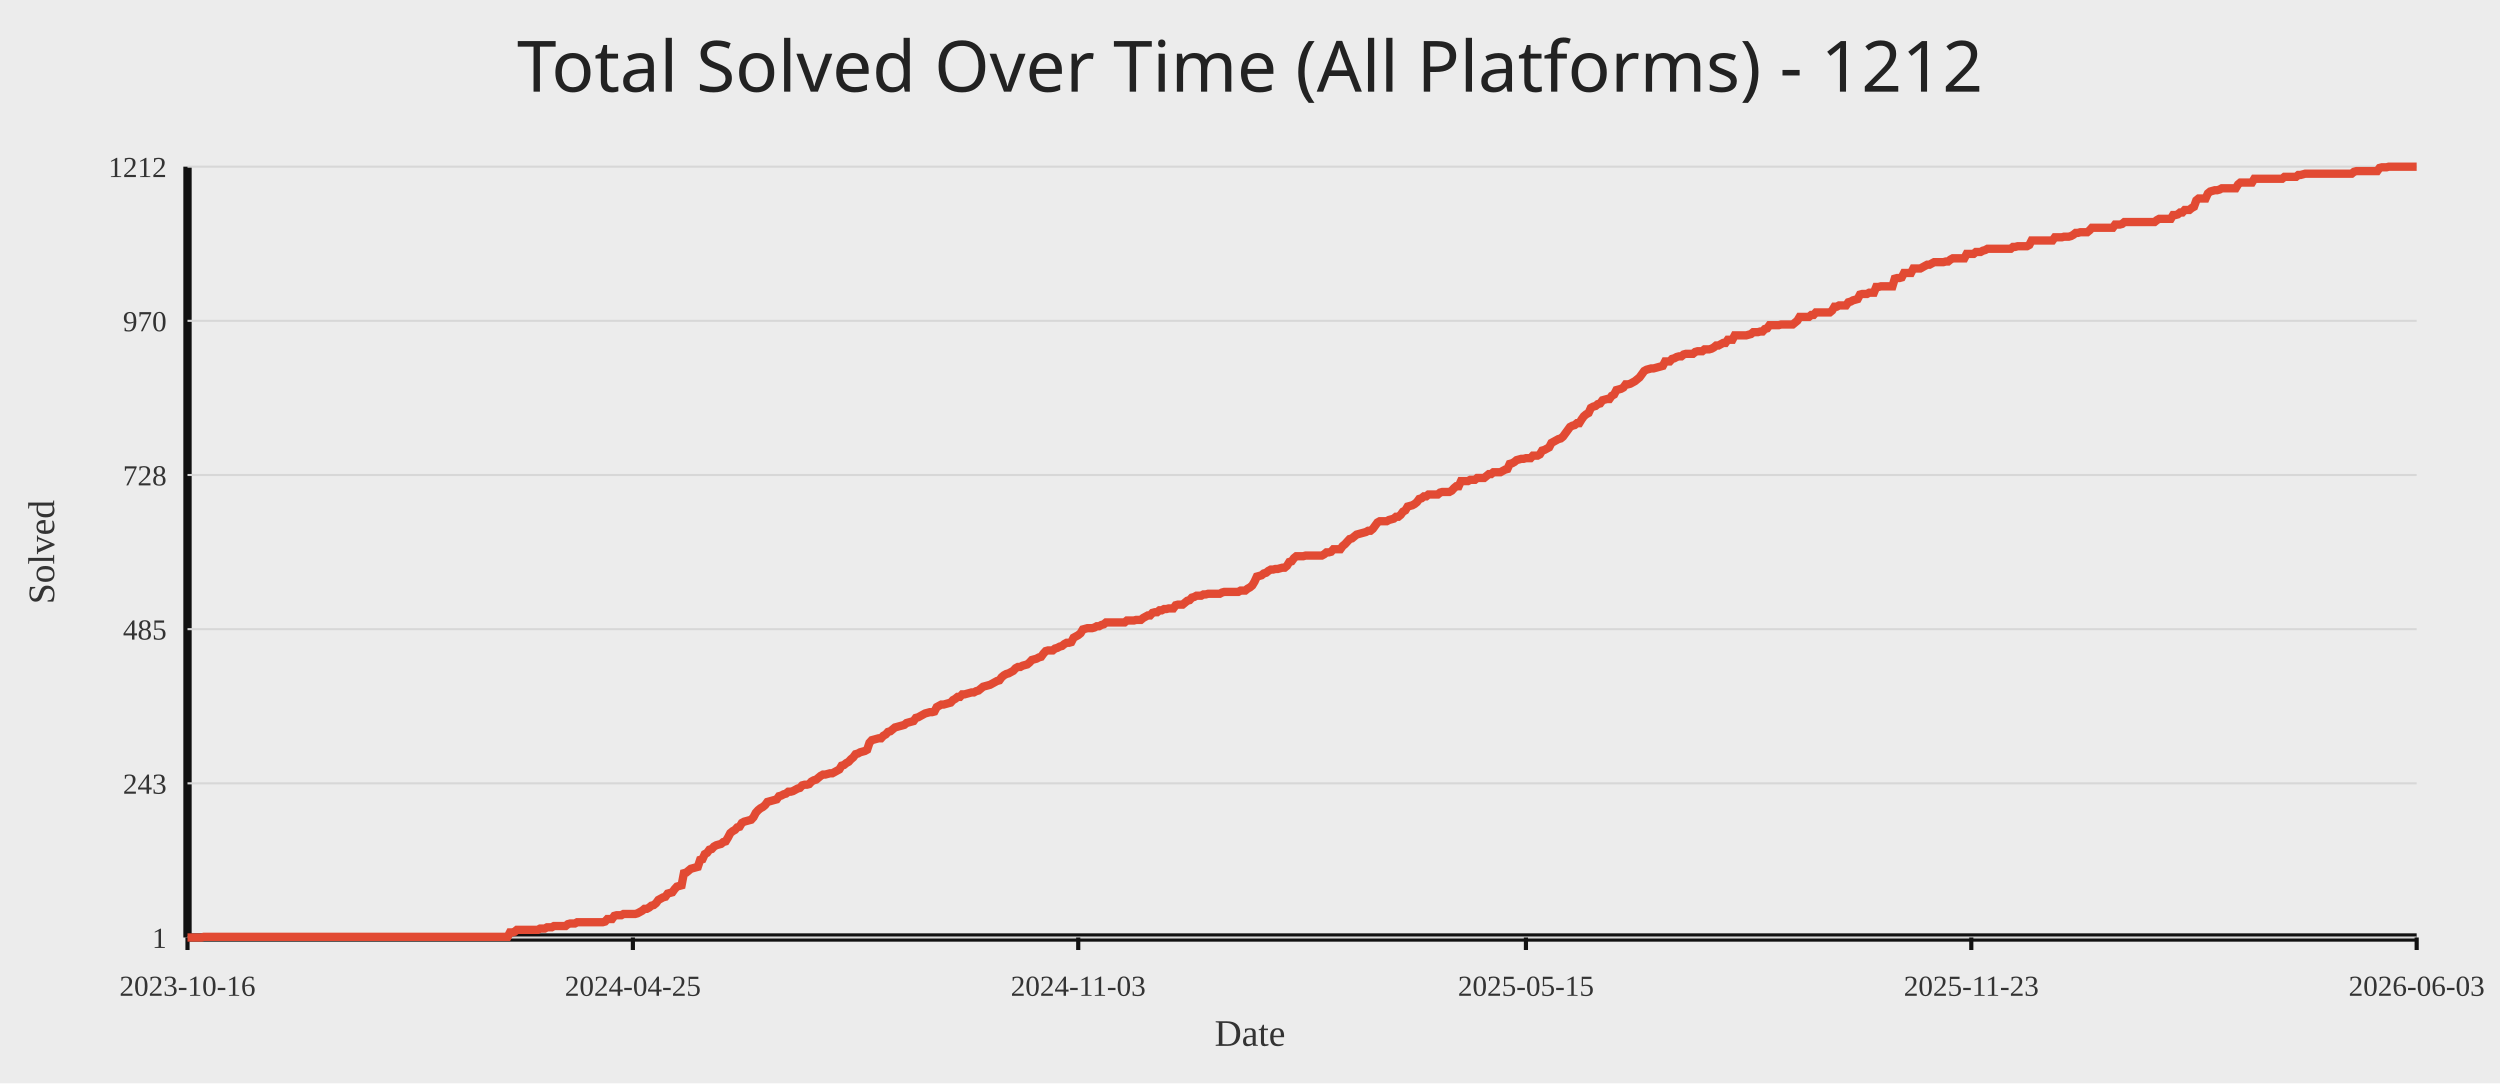
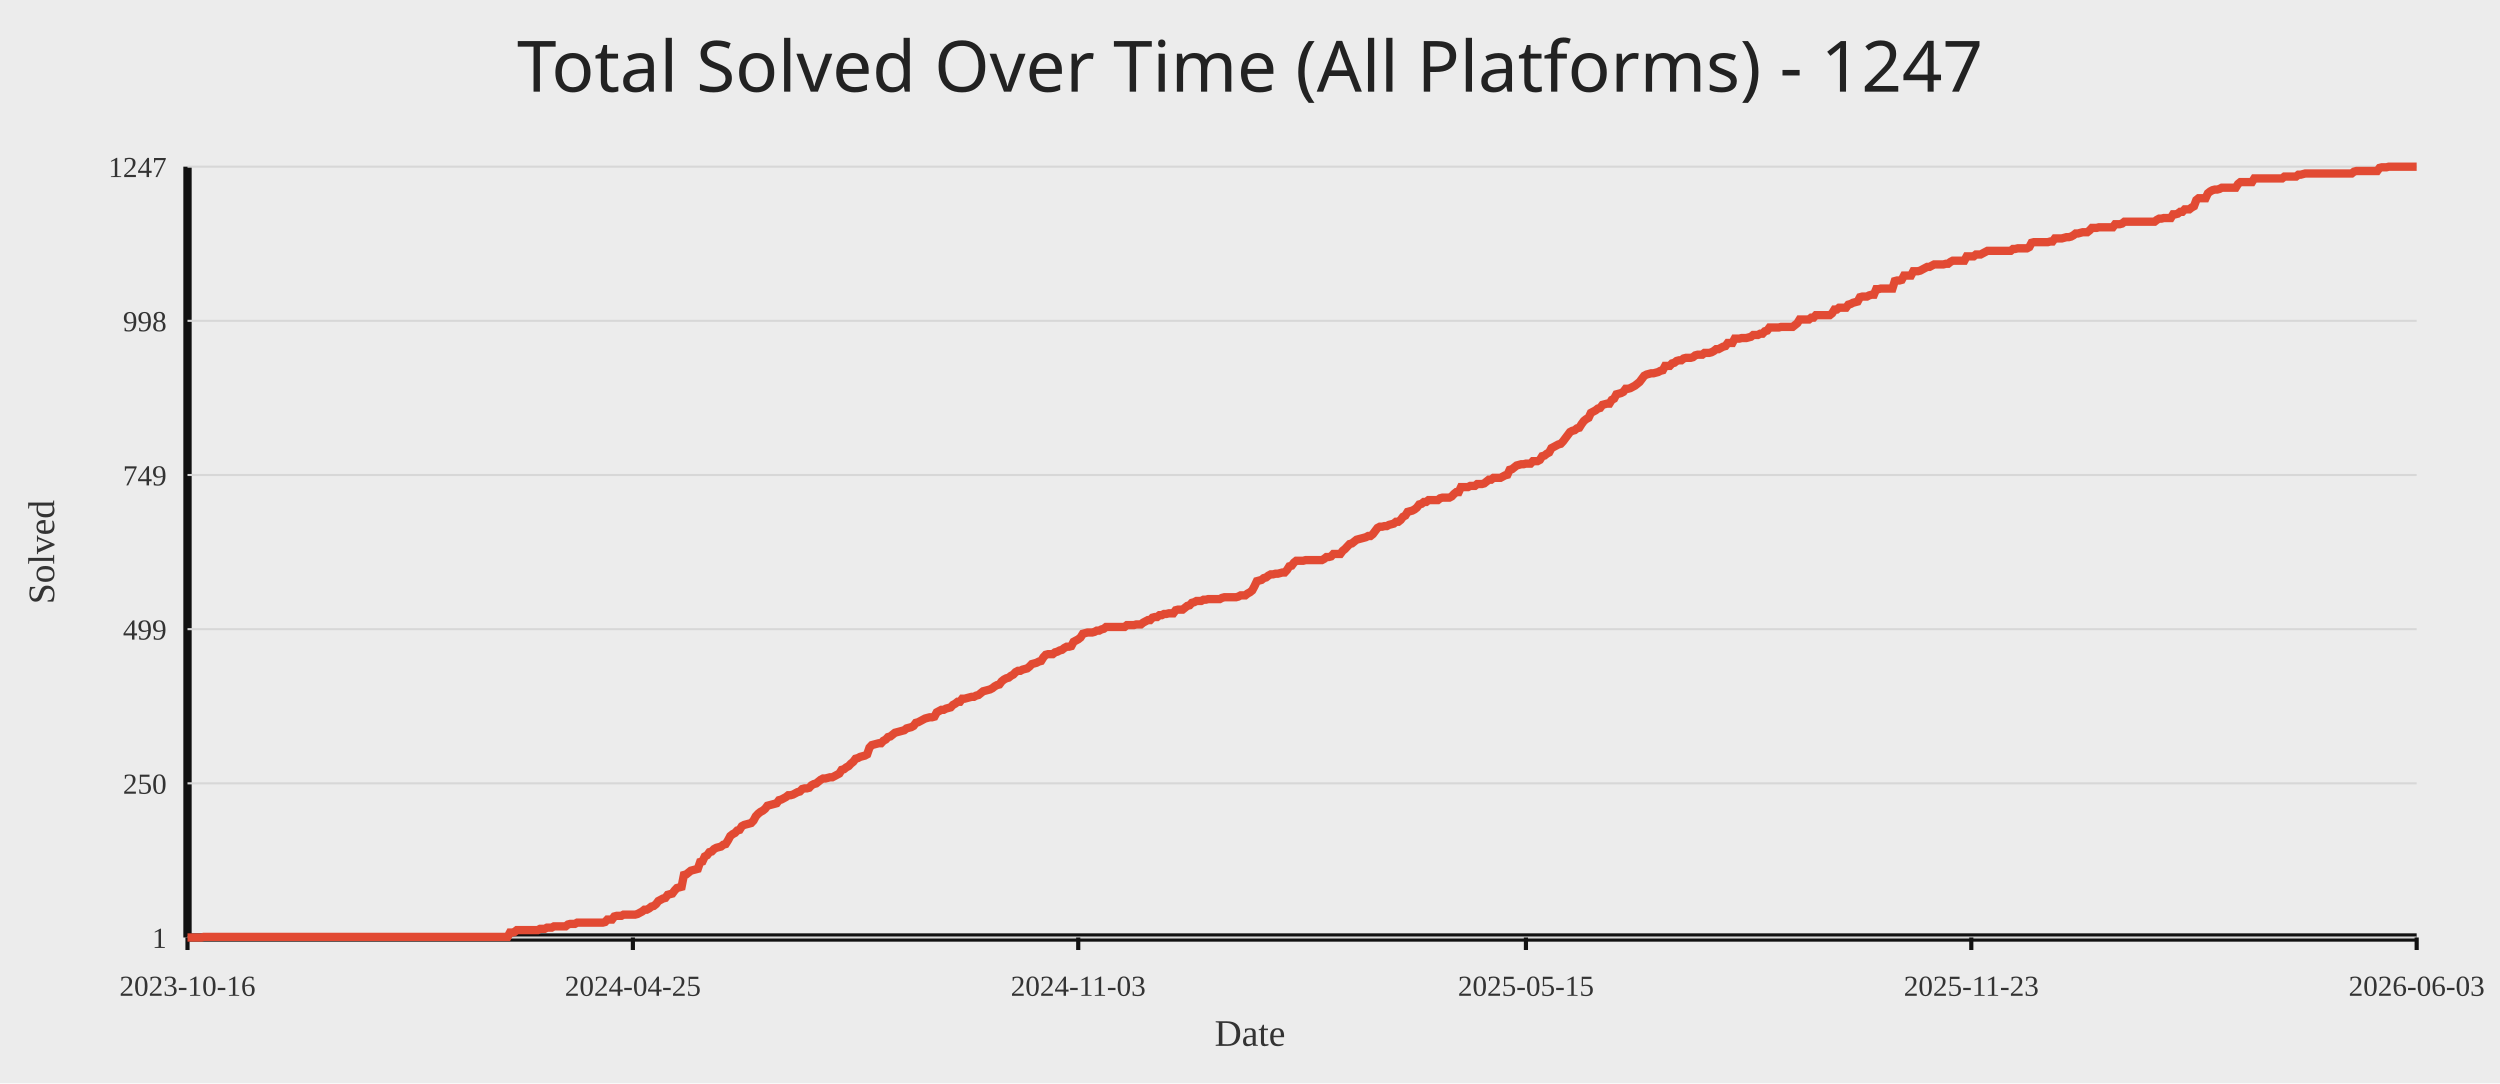
<svg xmlns="http://www.w3.org/2000/svg" width="1200" height="520">
  <rect width="100%" height="100%" fill="#ececec" />
-   <text x="50%" y="44" text-anchor="middle" fill="#222" font-size="34" font-family="Comic Sans MS, Segoe UI">Total Solved Over Time (All Platforms) - 1212</text>
+   <text x="50%" y="44" text-anchor="middle" fill="#222" font-size="34" font-family="Comic Sans MS, Segoe UI">Total Solved Over Time (All Platforms) - 1247</text>
  <line x1="90" y1="450" x2="1160" y2="450" stroke="#111" stroke-width="4" />
  <line x1="90" y1="80" x2="90" y2="450" stroke="#111" stroke-width="4" />
  <line x1="90" y1="450.00" x2="1160" y2="450.00" stroke="#d7d7d7" stroke-width="1" />
  <text x="80" y="455.00" text-anchor="end" fill="#333" font-size="14">1</text>
  <line x1="90" y1="376.00" x2="1160" y2="376.00" stroke="#d7d7d7" stroke-width="1" />
-   <text x="80" y="381.00" text-anchor="end" fill="#333" font-size="14">243</text>
+   <text x="80" y="381.00" text-anchor="end" fill="#333" font-size="14">250</text>
  <line x1="90" y1="302.00" x2="1160" y2="302.00" stroke="#d7d7d7" stroke-width="1" />
-   <text x="80" y="307.00" text-anchor="end" fill="#333" font-size="14">485</text>
+   <text x="80" y="307.00" text-anchor="end" fill="#333" font-size="14">499</text>
  <line x1="90" y1="228.00" x2="1160" y2="228.00" stroke="#d7d7d7" stroke-width="1" />
-   <text x="80" y="233.00" text-anchor="end" fill="#333" font-size="14">728</text>
+   <text x="80" y="233.00" text-anchor="end" fill="#333" font-size="14">749</text>
  <line x1="90" y1="154.00" x2="1160" y2="154.00" stroke="#d7d7d7" stroke-width="1" />
-   <text x="80" y="159.00" text-anchor="end" fill="#333" font-size="14">970</text>
+   <text x="80" y="159.00" text-anchor="end" fill="#333" font-size="14">998</text>
  <line x1="90" y1="80.00" x2="1160" y2="80.00" stroke="#d7d7d7" stroke-width="1" />
-   <text x="80" y="85.00" text-anchor="end" fill="#333" font-size="14">1212</text>
+   <text x="80" y="85.00" text-anchor="end" fill="#333" font-size="14">1247</text>
  <line x1="90.00" y1="450" x2="90.00" y2="456" stroke="#111" stroke-width="2" />
  <text x="90.00" y="478" text-anchor="middle" fill="#333" font-size="14">2023-10-16</text>
  <line x1="303.78" y1="450" x2="303.78" y2="456" stroke="#111" stroke-width="2" />
  <text x="303.78" y="478" text-anchor="middle" fill="#333" font-size="14">2024-04-25</text>
  <line x1="517.55" y1="450" x2="517.55" y2="456" stroke="#111" stroke-width="2" />
  <text x="517.55" y="478" text-anchor="middle" fill="#333" font-size="14">2024-11-03</text>
  <line x1="732.45" y1="450" x2="732.45" y2="456" stroke="#111" stroke-width="2" />
  <text x="732.45" y="478" text-anchor="middle" fill="#333" font-size="14">2025-05-15</text>
  <line x1="946.22" y1="450" x2="946.22" y2="456" stroke="#111" stroke-width="2" />
  <text x="946.22" y="478" text-anchor="middle" fill="#333" font-size="14">2025-11-23</text>
  <line x1="1160.00" y1="450" x2="1160.00" y2="456" stroke="#111" stroke-width="2" />
  <text x="1160.00" y="478" text-anchor="middle" fill="#333" font-size="14">2026-06-03</text>
-   <polyline fill="none" stroke="#e24a33" stroke-width="4" points="90.00,450.00 91.11,450.00 92.23,450.00 93.34,450.00 94.45,450.00 95.57,450.00 96.68,450.00 97.79,449.69 98.91,449.69 100.02,449.69 101.13,449.69 102.25,449.69 103.36,449.69 104.47,449.69 105.59,449.69 106.70,449.69 107.81,449.69 108.93,449.69 110.04,449.69 111.16,449.69 112.27,449.69 113.38,449.69 114.50,449.69 115.61,449.69 116.72,449.69 117.84,449.69 118.95,449.69 120.06,449.69 121.18,449.69 122.29,449.69 123.40,449.69 124.52,449.69 125.63,449.69 126.74,449.69 127.86,449.69 128.97,449.69 130.08,449.69 131.20,449.69 132.31,449.69 133.42,449.69 134.54,449.69 135.65,449.69 136.76,449.69 137.88,449.69 138.99,449.69 140.10,449.69 141.22,449.69 142.33,449.69 143.44,449.69 144.56,449.69 145.67,449.69 146.78,449.69 147.90,449.69 149.01,449.69 150.12,449.69 151.24,449.69 152.35,449.69 153.47,449.69 154.58,449.69 155.69,449.69 156.81,449.69 157.92,449.69 159.03,449.69 160.15,449.69 161.26,449.69 162.37,449.69 163.49,449.69 164.60,449.69 165.71,449.69 166.83,449.69 167.94,449.69 169.05,449.69 170.17,449.69 171.28,449.69 172.39,449.69 173.51,449.69 174.62,449.69 175.73,449.69 176.85,449.69 177.96,449.69 179.07,449.69 180.19,449.69 181.30,449.69 182.41,449.69 183.53,449.69 184.64,449.69 185.75,449.69 186.87,449.69 187.98,449.69 189.09,449.69 190.21,449.69 191.32,449.69 192.43,449.69 193.55,449.69 194.66,449.69 195.78,449.69 196.89,449.69 198.00,449.69 199.12,449.69 200.23,449.69 201.34,449.69 202.46,449.69 203.57,449.69 204.68,449.69 205.80,449.69 206.91,449.69 208.02,449.69 209.14,449.69 210.25,449.69 211.36,449.69 212.48,449.69 213.59,449.69 214.70,449.69 215.82,449.69 216.93,449.69 218.04,449.69 219.16,449.69 220.27,449.69 221.38,449.69 222.50,449.69 223.61,449.69 224.72,449.69 225.84,449.69 226.95,449.69 228.06,449.69 229.18,449.69 230.29,449.69 231.40,449.69 232.52,449.69 233.63,449.69 234.75,449.69 235.86,449.69 236.97,449.69 238.09,449.69 239.20,449.69 240.31,449.69 241.43,449.69 242.54,449.69 243.65,449.69 244.77,447.56 245.88,447.56 246.99,447.25 248.11,446.33 249.22,446.33 250.33,446.33 251.45,446.33 252.56,446.33 253.67,446.33 254.79,446.33 255.90,446.33 257.01,446.33 258.13,446.33 259.24,445.72 260.35,445.72 261.47,445.72 262.58,445.11 263.69,445.11 264.81,445.11 265.92,444.50 267.03,444.50 268.15,444.50 269.26,444.50 270.37,444.50 271.49,444.50 272.60,443.58 273.71,443.28 274.83,443.28 275.94,443.28 277.06,442.67 278.17,442.67 279.28,442.67 280.40,442.67 281.51,442.67 282.62,442.67 283.74,442.67 284.85,442.67 285.96,442.67 287.08,442.67 288.19,442.67 289.30,442.67 290.42,442.36 291.53,441.14 292.64,441.14 293.76,441.14 294.87,439.61 295.98,439.31 297.10,439.31 298.21,439.31 299.32,438.70 300.44,438.70 301.55,438.70 302.66,438.70 303.78,438.70 304.89,438.70 306.00,438.39 307.12,437.78 308.23,437.17 309.34,436.25 310.46,436.25 311.57,435.64 312.68,434.72 313.80,434.42 314.91,433.50 316.02,431.97 317.14,431.36 318.25,430.75 319.37,430.45 320.48,428.92 321.59,428.61 322.71,428.31 323.82,426.78 324.93,425.56 326.05,425.25 327.16,424.95 328.27,419.14 329.39,418.84 330.50,417.92 331.61,417.00 332.73,416.70 333.84,416.39 334.95,416.09 336.07,412.73 337.18,412.42 338.29,409.98 339.41,409.36 340.52,407.84 341.63,407.53 342.75,406.31 343.86,405.70 344.97,405.39 346.09,405.09 347.20,404.17 348.31,403.86 349.43,402.03 350.54,399.89 351.65,398.98 352.77,398.36 353.88,397.14 354.99,396.84 356.11,395.00 357.22,394.39 358.34,394.09 359.45,393.78 360.56,393.48 361.68,392.25 362.79,390.12 363.90,388.89 365.02,387.98 366.13,387.37 367.24,386.45 368.36,384.92 369.47,384.62 370.58,384.31 371.70,384.00 372.81,383.70 373.92,382.17 375.04,381.87 376.15,381.26 377.26,380.95 378.38,380.03 379.49,380.03 380.60,379.73 381.72,379.12 382.83,378.51 383.94,378.20 385.06,376.98 386.17,376.67 387.28,376.67 388.40,376.37 389.51,375.14 390.62,374.53 391.74,374.23 392.85,373.31 393.96,372.39 395.08,371.78 396.19,371.78 397.30,371.48 398.42,371.17 399.53,371.17 400.65,370.56 401.76,369.95 402.87,369.34 403.99,367.51 405.10,367.20 406.21,366.28 407.33,365.67 408.44,364.45 409.55,363.53 410.67,362.01 411.78,361.70 412.89,361.09 414.01,360.78 415.12,360.48 416.23,359.87 417.35,356.51 418.46,355.28 419.57,354.98 420.69,354.67 421.80,354.37 422.91,354.37 424.03,353.15 425.14,352.54 426.25,351.31 427.37,351.01 428.48,350.09 429.59,349.17 430.71,348.87 431.82,348.56 432.93,348.26 434.05,347.95 435.16,347.04 436.27,346.73 437.39,346.42 438.50,346.12 439.61,344.59 440.73,344.29 441.84,343.67 442.96,343.06 444.07,342.45 445.18,342.15 446.30,341.84 447.41,341.84 448.52,341.54 449.64,339.40 450.75,338.79 451.86,338.18 452.98,338.18 454.09,337.87 455.20,337.56 456.32,337.26 457.43,336.04 458.54,335.43 459.66,334.51 460.77,334.51 461.88,333.29 463.00,333.29 464.11,332.98 465.22,332.68 466.34,332.37 467.45,332.37 468.56,331.76 469.68,331.45 470.79,330.54 471.90,329.62 473.02,329.31 474.13,329.01 475.24,328.70 476.36,328.09 477.47,327.48 478.58,326.87 479.70,326.56 480.81,325.04 481.93,324.12 483.04,323.51 484.15,323.20 485.27,322.59 486.38,321.98 487.49,320.76 488.61,320.15 489.72,320.15 490.83,319.54 491.95,319.23 493.06,318.93 494.17,318.01 495.29,316.79 496.40,316.48 497.51,316.18 498.63,315.57 499.74,315.26 500.85,313.73 501.97,312.51 503.08,312.20 504.19,312.20 505.31,312.20 506.42,311.29 507.53,310.98 508.65,310.37 509.76,310.07 510.87,309.15 511.99,308.54 513.10,308.54 514.21,308.23 515.33,306.09 516.44,305.48 517.55,304.87 518.67,303.96 519.78,302.12 520.89,301.82 522.01,301.51 523.12,301.51 524.24,301.51 525.35,301.21 526.46,300.59 527.58,300.59 528.69,299.98 529.80,299.68 530.92,298.76 532.03,298.76 533.14,298.76 534.26,298.76 535.37,298.76 536.48,298.76 537.60,298.76 538.71,298.76 539.82,298.76 540.94,297.84 542.05,297.84 543.16,297.84 544.28,297.84 545.39,297.54 546.50,297.54 547.62,297.54 548.73,296.62 549.84,296.01 550.96,295.40 552.07,295.40 553.18,294.18 554.30,293.87 555.41,293.87 556.52,292.96 557.64,292.96 558.75,292.35 559.86,292.35 560.98,292.04 562.09,292.04 563.20,292.04 564.32,290.51 565.43,290.21 566.55,290.21 567.66,290.21 568.77,289.29 569.89,288.37 571.00,288.07 572.11,286.85 573.23,286.54 574.34,285.93 575.45,285.93 576.57,285.93 577.68,285.32 578.79,285.32 579.91,285.01 581.02,285.01 582.13,285.01 583.25,285.01 584.36,285.01 585.47,285.01 586.59,284.40 587.70,284.10 588.81,284.10 589.93,284.10 591.04,284.10 592.15,284.10 593.27,284.10 594.38,284.10 595.49,283.48 596.61,283.48 597.72,283.48 598.83,282.57 599.95,281.96 601.06,281.04 602.17,279.21 603.29,276.76 604.40,276.46 605.52,276.15 606.63,275.24 607.74,274.93 608.86,274.01 609.97,273.40 611.08,273.40 612.20,273.10 613.31,273.10 614.42,272.79 615.54,272.49 616.65,272.49 617.76,271.57 618.88,269.74 619.99,269.43 621.10,267.90 622.22,266.99 623.33,266.99 624.44,266.99 625.56,266.99 626.67,266.68 627.78,266.68 628.90,266.68 630.01,266.68 631.12,266.68 632.24,266.68 633.35,266.68 634.46,266.68 635.58,266.07 636.69,265.15 637.80,265.15 638.92,264.85 640.03,263.63 641.14,263.63 642.26,263.63 643.37,263.63 644.48,262.10 645.60,261.18 646.71,259.96 647.83,258.74 648.94,258.43 650.05,257.51 651.17,256.60 652.28,256.29 653.39,255.99 654.51,255.68 655.62,255.38 656.73,254.76 657.85,254.76 658.96,253.85 660.07,252.32 661.19,250.79 662.30,250.18 663.41,250.18 664.53,250.18 665.64,250.18 666.75,249.57 667.87,249.27 668.98,248.96 670.09,248.04 671.21,248.04 672.32,247.13 673.43,245.60 674.55,244.99 675.66,243.15 676.77,242.85 677.89,242.54 679.00,241.93 680.11,241.02 681.23,239.49 682.34,239.18 683.45,238.27 684.57,238.27 685.68,237.35 686.80,237.35 687.91,237.35 689.02,237.35 690.14,237.35 691.25,236.43 692.36,236.13 693.48,236.13 694.59,236.13 695.70,236.13 696.82,235.52 697.93,234.29 699.04,233.38 700.16,233.38 701.27,230.93 702.38,230.93 703.50,230.93 704.61,230.93 705.72,230.32 706.84,230.32 707.95,230.32 709.06,229.41 710.18,229.41 711.29,229.41 712.40,229.41 713.52,228.49 714.63,227.57 715.74,227.57 716.86,226.66 717.97,226.66 719.08,226.66 720.20,226.66 721.31,226.04 722.42,225.43 723.54,225.13 724.65,222.68 725.76,222.38 726.88,221.77 727.99,220.85 729.11,220.55 730.22,220.24 731.33,220.24 732.45,219.93 733.56,219.93 734.67,219.93 735.79,218.71 736.90,218.71 738.01,218.71 739.13,218.10 740.24,216.27 741.35,215.96 742.47,215.35 743.58,214.74 744.69,212.60 745.81,211.99 746.92,211.38 748.03,210.77 749.15,210.46 750.26,209.55 751.37,208.02 752.49,206.49 753.60,204.96 754.71,204.35 755.83,204.05 756.94,203.13 758.05,203.13 759.17,201.30 760.28,199.77 761.39,198.85 762.51,198.24 763.62,195.80 764.73,195.19 765.85,194.88 766.96,193.96 768.07,193.66 769.19,192.13 770.30,191.82 771.42,191.52 772.53,191.52 773.64,189.99 774.76,189.38 775.87,187.24 776.98,186.94 778.10,186.63 779.21,186.02 780.32,184.49 781.44,184.49 782.55,184.19 783.66,183.58 784.78,182.96 785.89,182.05 787.00,181.13 788.12,179.60 789.23,178.08 790.34,177.46 791.46,177.16 792.57,176.85 793.68,176.85 794.80,176.55 795.91,176.24 797.02,175.94 798.14,175.63 799.25,173.49 800.36,173.49 801.48,173.49 802.59,172.27 803.70,171.97 804.82,171.35 805.93,171.05 807.04,171.05 808.16,170.13 809.27,169.83 810.39,169.83 811.50,169.83 812.61,169.83 813.73,168.91 814.84,168.60 815.95,168.60 817.07,168.60 818.18,167.69 819.29,167.69 820.41,167.69 821.52,167.38 822.63,166.77 823.75,165.85 824.86,165.85 825.97,165.24 827.09,164.63 828.20,164.63 829.31,163.10 830.43,163.10 831.54,163.10 832.65,160.97 833.77,160.97 834.88,160.97 835.99,160.97 837.11,160.97 838.22,160.97 839.33,160.66 840.45,160.36 841.56,159.44 842.67,159.44 843.79,159.44 844.90,159.13 846.01,159.13 847.13,157.91 848.24,157.61 849.35,156.08 850.47,156.08 851.58,156.08 852.70,156.08 853.81,156.08 854.92,155.77 856.04,155.77 857.15,155.77 858.26,155.77 859.38,155.77 860.49,155.77 861.60,154.86 862.72,153.94 863.83,152.11 864.94,152.11 866.06,152.11 867.17,152.11 868.28,152.11 869.40,151.19 870.51,151.19 871.62,149.97 872.74,149.97 873.85,149.97 874.96,149.97 876.08,149.97 877.19,149.97 878.30,149.97 879.42,149.05 880.53,147.22 881.64,147.22 882.76,146.61 883.87,146.61 884.98,146.61 886.10,146.61 887.21,145.08 888.32,144.77 889.44,144.16 890.55,143.86 891.66,143.55 892.78,141.41 893.89,141.11 895.01,141.11 896.12,141.11 897.23,140.50 898.35,140.50 899.46,140.50 900.57,137.75 901.69,137.75 902.80,137.44 903.91,137.44 905.03,137.44 906.14,137.44 907.25,137.44 908.37,137.44 909.48,133.77 910.59,133.47 911.71,133.47 912.82,133.16 913.93,131.02 915.05,131.02 916.16,131.02 917.27,131.02 918.39,128.89 919.50,128.89 920.61,128.89 921.73,128.89 922.84,128.27 923.95,127.66 925.07,127.05 926.18,127.05 927.29,126.44 928.41,125.83 929.52,125.83 930.63,125.83 931.75,125.83 932.86,125.83 933.98,125.52 935.09,125.52 936.20,124.61 937.32,124.00 938.43,124.00 939.54,124.00 940.66,124.00 941.77,124.00 942.88,124.00 944.00,121.86 945.11,121.86 946.22,121.86 947.34,121.86 948.45,120.94 949.56,120.94 950.68,120.94 951.79,120.33 952.90,120.02 954.02,119.41 955.13,119.41 956.24,119.41 957.36,119.41 958.47,119.41 959.58,119.41 960.70,119.41 961.81,119.41 962.92,119.41 964.04,119.41 965.15,119.41 966.26,118.50 967.38,118.50 968.49,118.19 969.60,118.19 970.72,118.19 971.83,118.19 972.94,118.19 974.06,117.58 975.17,115.44 976.29,115.44 977.40,115.44 978.51,115.44 979.63,115.44 980.74,115.44 981.85,115.44 982.97,115.44 984.08,115.44 985.19,115.44 986.31,113.91 987.42,113.91 988.53,113.91 989.65,113.91 990.76,113.61 991.87,113.61 992.99,113.61 994.10,113.30 995.21,112.69 996.33,111.78 997.44,111.78 998.55,111.47 999.67,111.47 1000.78,111.47 1001.89,111.47 1003.01,110.55 1004.12,109.33 1005.23,109.33 1006.35,109.33 1007.46,109.33 1008.57,109.33 1009.69,109.33 1010.80,109.33 1011.91,109.33 1013.03,109.33 1014.14,109.33 1015.25,107.80 1016.37,107.80 1017.48,107.80 1018.60,107.50 1019.71,106.58 1020.82,106.58 1021.94,106.58 1023.05,106.58 1024.16,106.58 1025.28,106.58 1026.39,106.58 1027.50,106.58 1028.62,106.58 1029.73,106.58 1030.84,106.58 1031.96,106.58 1033.07,106.58 1034.18,106.58 1035.30,105.66 1036.41,105.05 1037.52,105.05 1038.64,105.05 1039.75,105.05 1040.86,105.05 1041.98,105.05 1043.09,103.22 1044.20,103.22 1045.32,102.91 1046.43,102.00 1047.54,102.00 1048.66,100.78 1049.77,100.78 1050.88,100.78 1052.00,99.86 1053.11,99.25 1054.22,96.19 1055.34,95.28 1056.45,95.28 1057.57,95.28 1058.68,95.28 1059.79,92.83 1060.91,91.92 1062.02,91.61 1063.13,91.30 1064.25,91.30 1065.36,91.00 1066.47,90.39 1067.59,90.39 1068.70,90.39 1069.81,90.39 1070.93,90.39 1072.04,90.39 1073.15,90.39 1074.27,88.55 1075.38,87.64 1076.49,87.64 1077.61,87.64 1078.72,87.64 1079.83,87.64 1080.95,87.64 1082.06,85.81 1083.17,85.81 1084.29,85.81 1085.40,85.81 1086.51,85.81 1087.63,85.81 1088.74,85.81 1089.85,85.81 1090.97,85.81 1092.08,85.81 1093.19,85.81 1094.31,85.81 1095.42,85.81 1096.53,84.89 1097.65,84.89 1098.76,84.89 1099.88,84.89 1100.99,84.89 1102.10,84.89 1103.22,83.97 1104.33,83.97 1105.44,83.67 1106.56,83.36 1107.67,83.36 1108.78,83.36 1109.90,83.36 1111.01,83.36 1112.12,83.36 1113.24,83.36 1114.35,83.36 1115.46,83.36 1116.58,83.36 1117.69,83.36 1118.80,83.36 1119.92,83.36 1121.03,83.36 1122.14,83.36 1123.26,83.36 1124.37,83.36 1125.48,83.36 1126.60,83.36 1127.71,83.36 1128.82,83.36 1129.94,82.44 1131.05,82.14 1132.16,82.14 1133.28,82.14 1134.39,82.14 1135.50,82.14 1136.62,82.14 1137.73,82.14 1138.84,82.14 1139.96,82.14 1141.07,82.14 1142.19,80.61 1143.30,80.31 1144.41,80.31 1145.53,80.31 1146.64,80.00 1147.75,80.00 1148.87,80.00 1149.98,80.00 1151.09,80.00 1152.21,80.00 1153.32,80.00 1154.43,80.00 1155.55,80.00 1156.66,80.00 1157.77,80.00 1158.89,80.00 1160.00,80.00" />
+   <polyline fill="none" stroke="#e24a33" stroke-width="4" points="90.00,450.00 91.11,450.00 92.23,450.00 93.34,450.00 94.45,450.00 95.57,450.00 96.68,450.00 97.79,449.70 98.91,449.70 100.02,449.70 101.13,449.70 102.25,449.70 103.36,449.70 104.47,449.70 105.59,449.70 106.70,449.70 107.81,449.70 108.93,449.70 110.04,449.70 111.16,449.70 112.27,449.70 113.38,449.70 114.50,449.70 115.61,449.70 116.72,449.70 117.84,449.70 118.95,449.70 120.06,449.70 121.18,449.70 122.29,449.70 123.40,449.70 124.52,449.70 125.63,449.70 126.74,449.70 127.86,449.70 128.97,449.70 130.08,449.70 131.20,449.70 132.31,449.70 133.42,449.70 134.54,449.70 135.65,449.70 136.76,449.70 137.88,449.70 138.99,449.70 140.10,449.70 141.22,449.70 142.33,449.70 143.44,449.70 144.56,449.70 145.67,449.70 146.78,449.70 147.90,449.70 149.01,449.70 150.12,449.70 151.24,449.70 152.35,449.70 153.47,449.70 154.58,449.70 155.69,449.70 156.81,449.70 157.92,449.70 159.03,449.70 160.15,449.70 161.26,449.70 162.37,449.70 163.49,449.70 164.60,449.70 165.71,449.70 166.83,449.70 167.94,449.70 169.05,449.70 170.17,449.70 171.28,449.70 172.39,449.70 173.51,449.70 174.62,449.70 175.73,449.70 176.85,449.70 177.96,449.70 179.07,449.70 180.19,449.70 181.30,449.70 182.41,449.70 183.53,449.70 184.64,449.70 185.75,449.70 186.87,449.70 187.98,449.70 189.09,449.70 190.21,449.70 191.32,449.70 192.43,449.70 193.55,449.70 194.66,449.70 195.78,449.70 196.89,449.70 198.00,449.70 199.12,449.70 200.23,449.70 201.34,449.70 202.46,449.70 203.57,449.70 204.68,449.70 205.80,449.70 206.91,449.70 208.02,449.70 209.14,449.70 210.25,449.70 211.36,449.70 212.48,449.70 213.59,449.70 214.70,449.70 215.82,449.70 216.93,449.70 218.04,449.70 219.16,449.70 220.27,449.70 221.38,449.70 222.50,449.70 223.61,449.70 224.72,449.70 225.84,449.70 226.95,449.70 228.06,449.70 229.18,449.70 230.29,449.70 231.40,449.70 232.52,449.70 233.63,449.70 234.75,449.70 235.86,449.70 236.97,449.70 238.09,449.70 239.20,449.70 240.31,449.70 241.43,449.70 242.54,449.70 243.65,449.70 244.77,447.62 245.88,447.62 246.99,447.33 248.11,446.44 249.22,446.44 250.33,446.44 251.45,446.44 252.56,446.44 253.67,446.44 254.79,446.44 255.90,446.44 257.01,446.44 258.13,446.44 259.24,445.84 260.35,445.84 261.47,445.84 262.58,445.25 263.69,445.25 264.81,445.25 265.92,444.65 267.03,444.65 268.15,444.65 269.26,444.65 270.37,444.65 271.49,444.65 272.60,443.76 273.71,443.47 274.83,443.47 275.94,443.47 277.06,442.87 278.17,442.87 279.28,442.87 280.40,442.87 281.51,442.87 282.62,442.87 283.74,442.87 284.85,442.87 285.96,442.87 287.08,442.87 288.19,442.87 289.30,442.87 290.42,442.58 291.53,441.39 292.64,441.39 293.76,441.39 294.87,439.90 295.98,439.61 297.10,439.61 298.21,439.61 299.32,439.01 300.44,439.01 301.55,439.01 302.66,439.01 303.78,439.01 304.89,439.01 306.00,438.72 307.12,438.12 308.23,437.53 309.34,436.64 310.46,436.64 311.57,436.04 312.68,435.15 313.80,434.86 314.91,433.96 316.02,432.48 317.14,431.89 318.25,431.29 319.37,431.00 320.48,429.51 321.59,429.21 322.71,428.92 323.82,427.43 324.93,426.24 326.05,425.95 327.16,425.65 328.27,420.01 329.39,419.71 330.50,418.82 331.61,417.93 332.73,417.63 333.84,417.34 334.95,417.04 336.07,413.77 337.18,413.48 338.29,411.10 339.41,410.51 340.52,409.02 341.63,408.72 342.75,407.54 343.86,406.94 344.97,406.65 346.09,406.35 347.20,405.46 348.31,405.16 349.43,403.38 350.54,401.30 351.65,400.41 352.77,399.82 353.88,398.63 354.99,398.33 356.11,396.55 357.22,395.96 358.34,395.66 359.45,395.36 360.56,395.06 361.68,393.88 362.79,391.80 363.90,390.61 365.02,389.72 366.13,389.13 367.24,388.23 368.36,386.75 369.47,386.45 370.58,386.16 371.70,385.86 372.81,385.56 373.92,384.08 375.04,383.78 376.15,383.19 377.26,382.59 378.38,381.70 379.49,381.70 380.60,381.40 381.72,380.81 382.83,380.22 383.94,379.92 385.06,378.73 386.17,378.43 387.28,378.43 388.40,378.14 389.51,376.95 390.62,376.36 391.74,376.06 392.85,375.17 393.96,374.28 395.08,373.68 396.19,373.68 397.30,373.39 398.42,373.09 399.53,373.09 400.65,372.50 401.76,371.90 402.87,371.31 403.99,369.53 405.10,369.23 406.21,368.34 407.33,367.74 408.44,366.56 409.55,365.67 410.67,364.18 411.78,363.88 412.89,363.29 414.01,362.99 415.12,362.70 416.23,362.10 417.35,358.84 418.46,357.65 419.57,357.35 420.69,357.05 421.80,356.76 422.91,356.76 424.03,355.57 425.14,354.98 426.25,353.79 427.37,353.49 428.48,352.60 429.59,351.71 430.71,351.41 431.82,351.12 432.93,350.82 434.05,350.52 435.16,349.63 436.27,349.33 437.39,349.04 438.50,348.44 439.61,346.96 440.73,346.66 441.84,346.07 442.96,345.47 444.07,344.88 445.18,344.58 446.30,344.29 447.41,344.29 448.52,343.99 449.64,341.91 450.75,341.32 451.86,340.72 452.98,340.72 454.09,340.13 455.20,339.83 456.32,339.53 457.43,338.35 458.54,337.75 459.66,336.86 460.77,336.86 461.88,335.38 463.00,335.38 464.11,335.08 465.22,334.78 466.34,334.49 467.45,334.49 468.56,333.89 469.68,333.60 470.79,332.70 471.90,331.81 473.02,331.52 474.13,331.22 475.24,330.92 476.36,330.33 477.47,329.44 478.58,328.84 479.70,328.55 480.81,327.06 481.93,326.17 483.04,325.58 484.15,325.28 485.27,324.39 486.38,323.80 487.49,322.61 488.61,322.01 489.72,322.01 490.83,321.42 491.95,321.12 493.06,320.83 494.17,319.94 495.29,318.75 496.40,318.45 497.51,318.15 498.63,317.56 499.74,317.26 500.85,315.48 501.97,314.29 503.08,314.00 504.19,314.00 505.31,314.00 506.42,313.11 507.53,312.81 508.65,312.22 509.76,311.92 510.87,311.03 511.99,310.43 513.10,310.43 514.21,310.14 515.33,308.06 516.44,307.46 517.55,306.87 518.67,305.98 519.78,304.20 520.89,303.90 522.01,303.60 523.12,303.60 524.24,303.60 525.35,303.31 526.46,302.71 527.58,302.71 528.69,302.12 529.80,301.82 530.92,300.93 532.03,300.93 533.14,300.93 534.26,300.93 535.37,300.93 536.48,300.93 537.60,300.93 538.71,300.93 539.82,300.93 540.94,300.04 542.05,300.04 543.16,300.04 544.28,300.04 545.39,299.74 546.50,299.74 547.62,299.74 548.73,298.85 549.84,298.26 550.96,297.66 552.07,297.66 553.18,296.48 554.30,296.18 555.41,296.18 556.52,295.29 557.64,295.29 558.75,294.70 559.86,294.70 560.98,294.40 562.09,294.40 563.20,294.40 564.32,292.91 565.43,292.62 566.55,292.62 567.66,292.62 568.77,291.73 569.89,290.83 571.00,290.54 572.11,289.35 573.23,289.05 574.34,288.46 575.45,288.46 576.57,288.46 577.68,287.87 578.79,287.87 579.91,287.57 581.02,287.57 582.13,287.57 583.25,287.57 584.36,287.57 585.47,287.57 586.59,286.97 587.70,286.68 588.81,286.68 589.93,286.68 591.04,286.68 592.15,286.68 593.27,286.68 594.38,286.38 595.49,285.79 596.61,285.79 597.72,285.79 598.83,284.90 599.95,284.30 601.06,283.41 602.17,281.33 603.29,278.96 604.40,278.66 605.52,278.36 606.63,277.47 607.74,277.17 608.86,276.28 609.97,275.69 611.08,275.69 612.20,275.39 613.31,275.39 614.42,275.10 615.54,274.80 616.65,274.80 617.76,273.61 618.88,271.83 619.99,271.53 621.10,270.05 622.22,269.16 623.33,269.16 624.44,269.16 625.56,269.16 626.67,268.86 627.78,268.86 628.90,268.86 630.01,268.86 631.12,268.86 632.24,268.86 633.35,268.86 634.46,268.86 635.58,268.27 636.69,267.38 637.80,267.38 638.92,267.08 640.03,265.89 641.14,265.89 642.26,265.89 643.37,265.89 644.48,264.41 645.60,263.52 646.71,262.33 647.83,261.14 648.94,260.84 650.05,259.95 651.17,259.06 652.28,258.76 653.39,258.47 654.51,258.17 655.62,257.87 656.73,257.28 657.85,257.28 658.96,256.39 660.07,254.90 661.19,253.42 662.30,252.83 663.41,252.83 664.53,252.53 665.64,252.53 666.75,251.93 667.87,251.64 668.98,251.34 670.09,250.45 671.21,250.45 672.32,249.56 673.43,248.07 674.55,247.48 675.66,245.70 676.77,245.40 677.89,245.10 679.00,244.51 680.11,243.62 681.23,242.13 682.34,241.84 683.45,240.95 684.57,240.95 685.68,240.06 686.80,240.06 687.91,240.06 689.02,240.06 690.14,240.06 691.25,239.17 692.36,238.87 693.48,238.87 694.59,238.87 695.70,238.87 696.82,238.27 697.93,237.09 699.04,236.20 700.16,236.20 701.27,233.82 702.38,233.82 703.50,233.82 704.61,233.82 705.72,233.23 706.84,233.23 707.95,233.23 709.06,232.34 710.18,232.34 711.29,232.34 712.40,232.04 713.52,231.15 714.63,230.26 715.74,230.26 716.86,229.37 717.97,229.37 719.08,229.37 720.20,229.37 721.31,228.77 722.42,228.18 723.54,227.88 724.65,225.51 725.76,225.21 726.88,224.32 727.99,223.43 729.11,223.13 730.22,222.83 731.33,222.83 732.45,222.54 733.56,222.54 734.67,222.54 735.79,221.35 736.90,221.35 738.01,221.35 739.13,220.75 740.24,218.97 741.35,218.68 742.47,217.78 743.58,217.19 744.69,215.11 745.81,214.52 746.92,213.92 748.03,213.33 749.15,213.03 750.26,211.85 751.37,210.36 752.49,208.88 753.60,207.39 754.71,206.80 755.83,206.50 756.94,205.61 758.05,205.31 759.17,203.53 760.28,202.05 761.39,201.16 762.51,200.56 763.62,198.19 764.73,197.59 765.85,197.00 766.96,196.11 768.07,195.81 769.19,194.33 770.30,194.03 771.42,193.73 772.53,193.73 773.64,191.95 774.76,191.36 775.87,189.28 776.98,188.98 778.10,188.68 779.21,188.09 780.32,186.61 781.44,186.61 782.55,186.31 783.66,185.71 784.78,185.12 785.89,184.23 787.00,183.34 788.12,181.85 789.23,180.37 790.34,179.78 791.46,179.48 792.57,179.18 793.68,179.18 794.80,178.88 795.91,178.59 797.02,177.99 798.14,177.70 799.25,175.62 800.36,175.62 801.48,175.62 802.59,174.43 803.70,174.13 804.82,173.24 805.93,172.95 807.04,172.95 808.16,172.05 809.27,171.76 810.39,171.76 811.50,171.76 812.61,171.46 813.73,170.57 814.84,170.27 815.95,170.27 817.07,170.27 818.18,169.38 819.29,169.38 820.41,169.38 821.52,169.09 822.63,168.49 823.75,167.60 824.86,167.60 825.97,167.01 827.09,166.41 828.20,166.12 829.31,164.63 830.43,164.63 831.54,164.63 832.65,162.55 833.77,162.55 834.88,162.55 835.99,162.26 837.11,162.26 838.22,162.26 839.33,161.96 840.45,161.66 841.56,160.77 842.67,160.77 843.79,160.77 844.90,160.18 846.01,160.18 847.13,158.99 848.24,158.69 849.35,157.21 850.47,157.21 851.58,157.21 852.70,157.21 853.81,157.21 854.92,156.91 856.04,156.91 857.15,156.91 858.26,156.91 859.38,156.91 860.49,156.91 861.60,156.02 862.72,155.13 863.83,153.35 864.94,153.35 866.06,153.35 867.17,153.35 868.28,153.35 869.40,152.46 870.51,152.46 871.62,151.27 872.74,151.27 873.85,151.27 874.96,151.27 876.08,151.27 877.19,151.27 878.30,151.27 879.42,150.38 880.53,148.60 881.64,148.60 882.76,147.70 883.87,147.70 884.98,147.70 886.10,147.70 887.21,146.22 888.32,145.92 889.44,145.33 890.55,145.03 891.66,144.74 892.78,142.66 893.89,142.36 895.01,142.36 896.12,142.36 897.23,141.77 898.35,141.47 899.46,141.47 900.57,138.80 901.69,138.80 902.80,138.50 903.91,138.50 905.03,138.50 906.14,138.50 907.25,138.50 908.37,138.50 909.48,134.94 910.59,134.64 911.71,134.64 912.82,134.34 913.93,132.26 915.05,132.26 916.16,132.26 917.27,132.26 918.39,130.18 919.50,130.18 920.61,130.18 921.73,129.89 922.84,129.29 923.95,128.70 925.07,128.11 926.18,128.11 927.29,127.51 928.41,126.92 929.52,126.92 930.63,126.92 931.75,126.92 932.86,126.92 933.98,126.62 935.09,126.62 936.20,125.73 937.32,125.14 938.43,125.14 939.54,125.14 940.66,125.14 941.77,125.14 942.88,125.14 944.00,123.06 945.11,123.06 946.22,123.06 947.34,123.06 948.45,122.17 949.56,122.17 950.68,122.17 951.79,121.57 952.90,120.98 954.02,120.39 955.13,120.39 956.24,120.39 957.36,120.39 958.47,120.39 959.58,120.39 960.70,120.39 961.81,120.39 962.92,120.39 964.04,120.39 965.15,120.39 966.26,119.49 967.38,119.49 968.49,119.20 969.60,119.20 970.72,119.20 971.83,119.20 972.94,119.20 974.06,118.60 975.17,116.52 976.29,116.23 977.40,116.23 978.51,116.23 979.63,116.23 980.74,116.23 981.85,116.23 982.97,116.23 984.08,115.93 985.19,115.93 986.31,114.45 987.42,114.45 988.53,114.45 989.65,114.45 990.76,114.15 991.87,113.85 992.99,113.85 994.10,113.56 995.21,112.96 996.33,112.07 997.44,112.07 998.55,111.77 999.67,111.48 1000.78,111.48 1001.89,111.48 1003.01,110.59 1004.12,109.40 1005.23,109.40 1006.35,109.40 1007.46,109.10 1008.57,109.10 1009.69,109.10 1010.80,109.10 1011.91,109.10 1013.03,109.10 1014.14,109.10 1015.25,107.62 1016.37,107.62 1017.48,107.62 1018.60,107.32 1019.71,106.43 1020.82,106.43 1021.94,106.43 1023.05,106.43 1024.16,106.43 1025.28,106.43 1026.39,106.43 1027.50,106.43 1028.62,106.43 1029.73,106.43 1030.84,106.43 1031.96,106.43 1033.07,106.43 1034.18,106.43 1035.30,105.54 1036.41,104.94 1037.52,104.94 1038.64,104.65 1039.75,104.65 1040.86,104.65 1041.98,104.65 1043.09,102.87 1044.20,102.87 1045.32,102.57 1046.43,101.68 1047.54,101.68 1048.66,100.49 1049.77,100.49 1050.88,100.49 1052.00,99.60 1053.11,99.00 1054.22,96.04 1055.34,95.14 1056.45,95.14 1057.57,95.14 1058.68,95.14 1059.79,92.77 1060.91,91.88 1062.02,91.28 1063.13,90.99 1064.25,90.99 1065.36,90.69 1066.47,90.10 1067.59,90.10 1068.70,90.10 1069.81,90.10 1070.93,90.10 1072.04,90.10 1073.15,90.10 1074.27,88.31 1075.38,87.42 1076.49,87.42 1077.61,87.42 1078.72,87.42 1079.83,87.42 1080.95,87.42 1082.06,85.64 1083.17,85.64 1084.29,85.64 1085.40,85.64 1086.51,85.64 1087.63,85.64 1088.74,85.64 1089.85,85.64 1090.97,85.64 1092.08,85.64 1093.19,85.64 1094.31,85.64 1095.42,85.64 1096.53,84.75 1097.65,84.75 1098.76,84.75 1099.88,84.75 1100.99,84.75 1102.10,84.75 1103.22,83.86 1104.33,83.86 1105.44,83.56 1106.56,83.27 1107.67,83.27 1108.78,83.27 1109.90,83.27 1111.01,83.27 1112.12,83.27 1113.24,83.27 1114.35,83.27 1115.46,83.27 1116.58,83.27 1117.69,83.27 1118.80,83.27 1119.92,83.27 1121.03,83.27 1122.14,83.27 1123.26,83.27 1124.37,83.27 1125.48,83.27 1126.60,83.27 1127.71,83.27 1128.82,83.27 1129.94,82.38 1131.05,82.08 1132.16,82.08 1133.28,82.08 1134.39,82.08 1135.50,82.08 1136.62,82.08 1137.73,82.08 1138.84,82.08 1139.96,82.08 1141.07,82.08 1142.19,80.59 1143.30,80.30 1144.41,80.30 1145.53,80.30 1146.64,80.00 1147.75,80.00 1148.87,80.00 1149.98,80.00 1151.09,80.00 1152.21,80.00 1153.32,80.00 1154.43,80.00 1155.55,80.00 1156.66,80.00 1157.77,80.00 1158.89,80.00 1160.00,80.00" />
  <text x="50%" y="502" text-anchor="middle" fill="#333" font-size="18">Date</text>
  <text x="26" y="265.00" transform="rotate(-90 26 265.00)" text-anchor="middle" fill="#333" font-size="18">Solved</text>
</svg>
